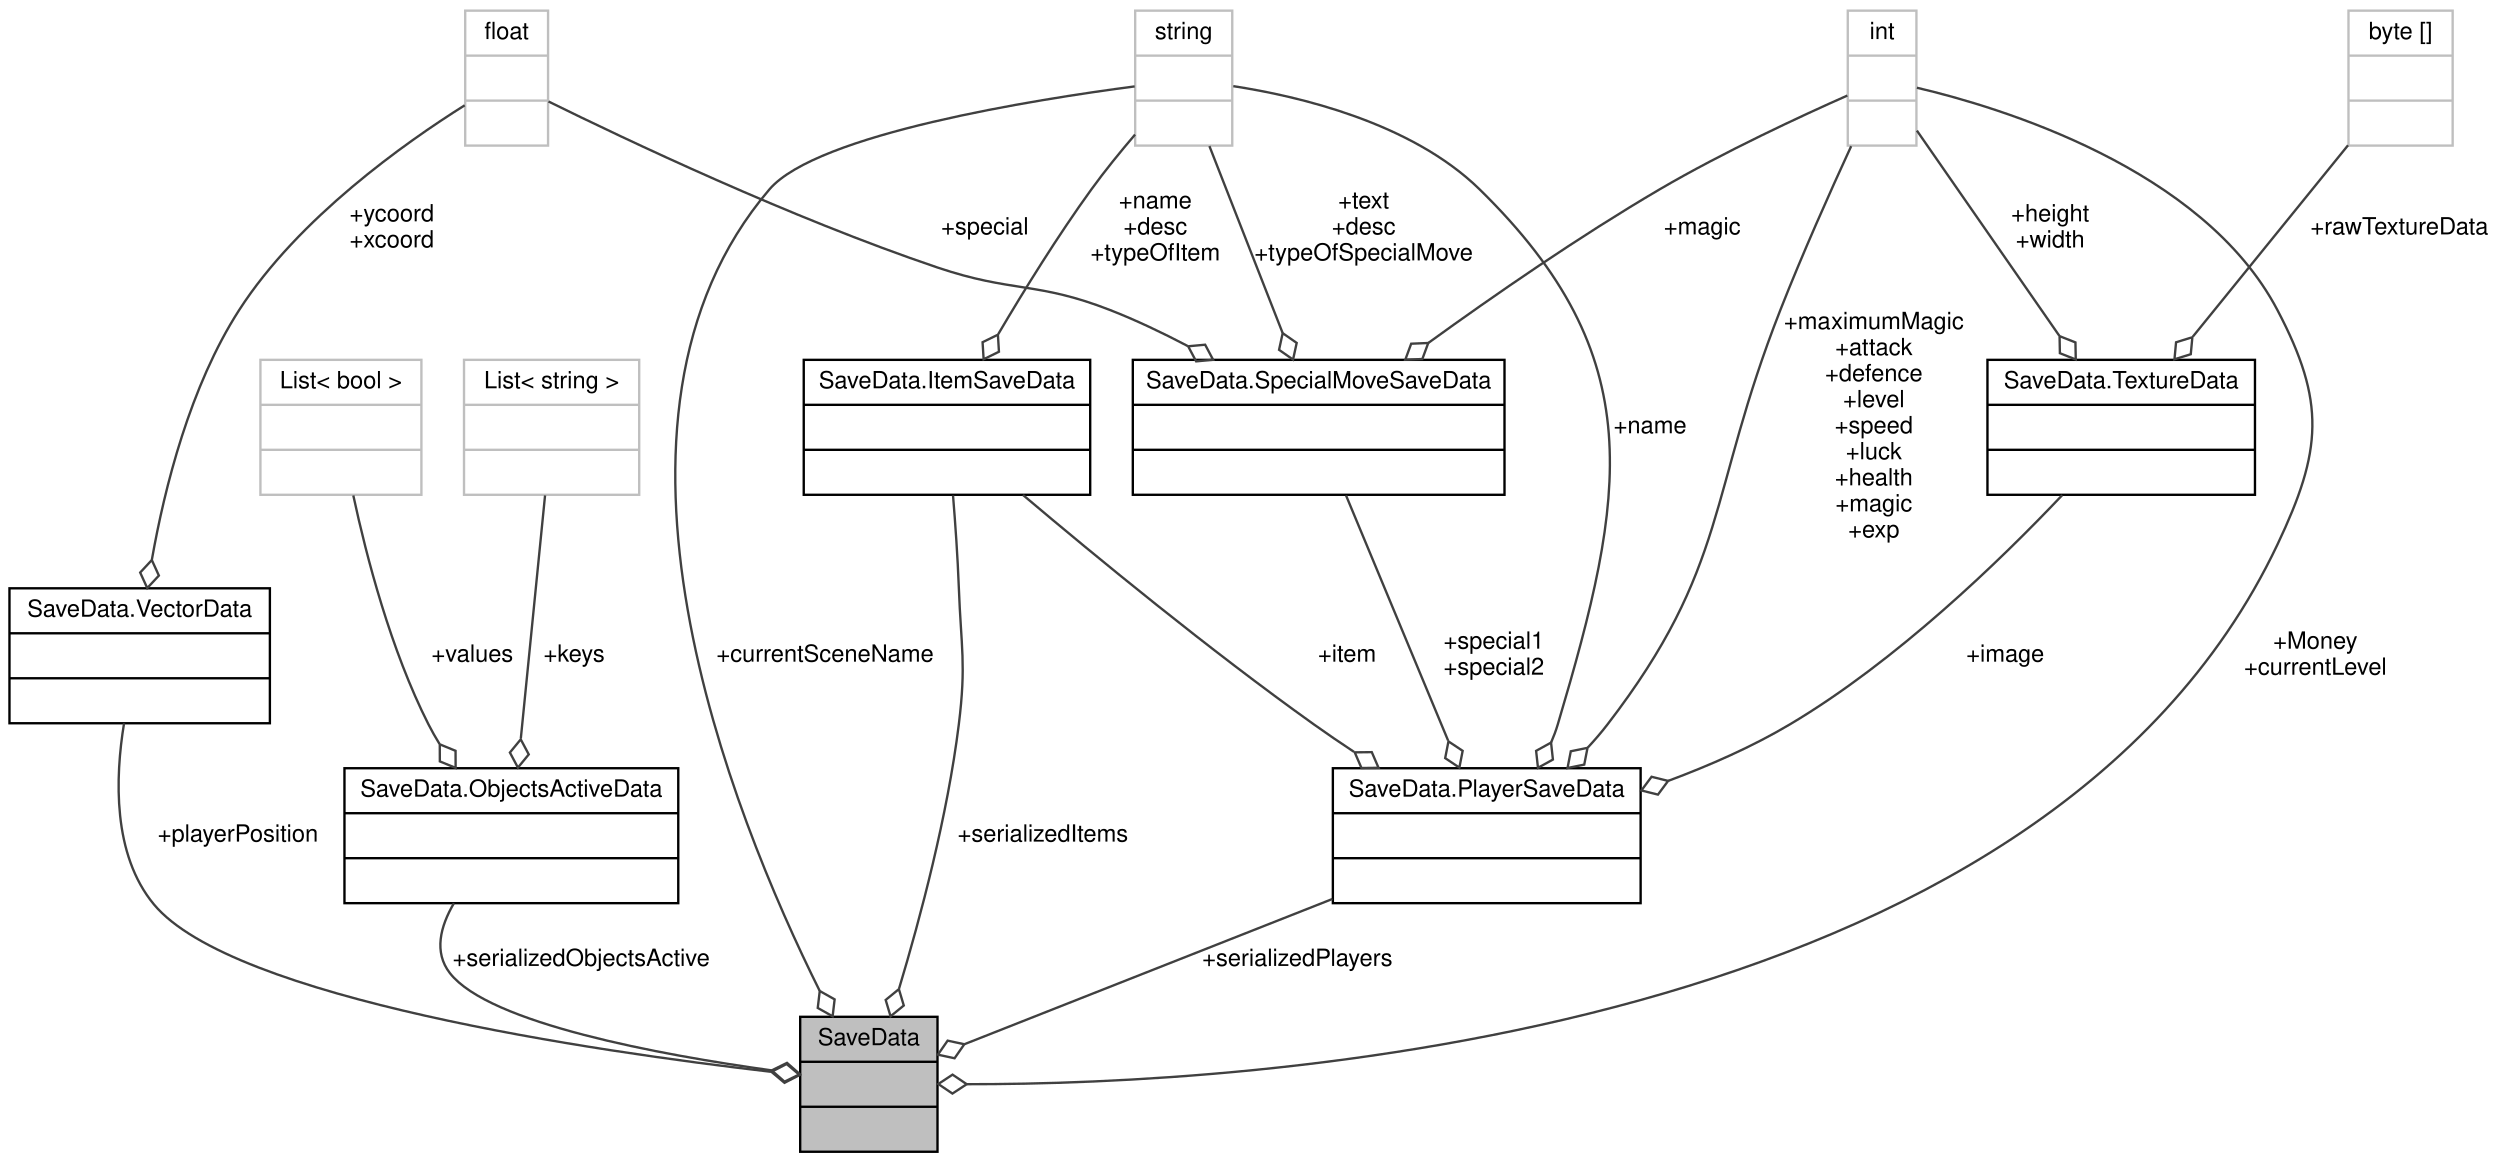
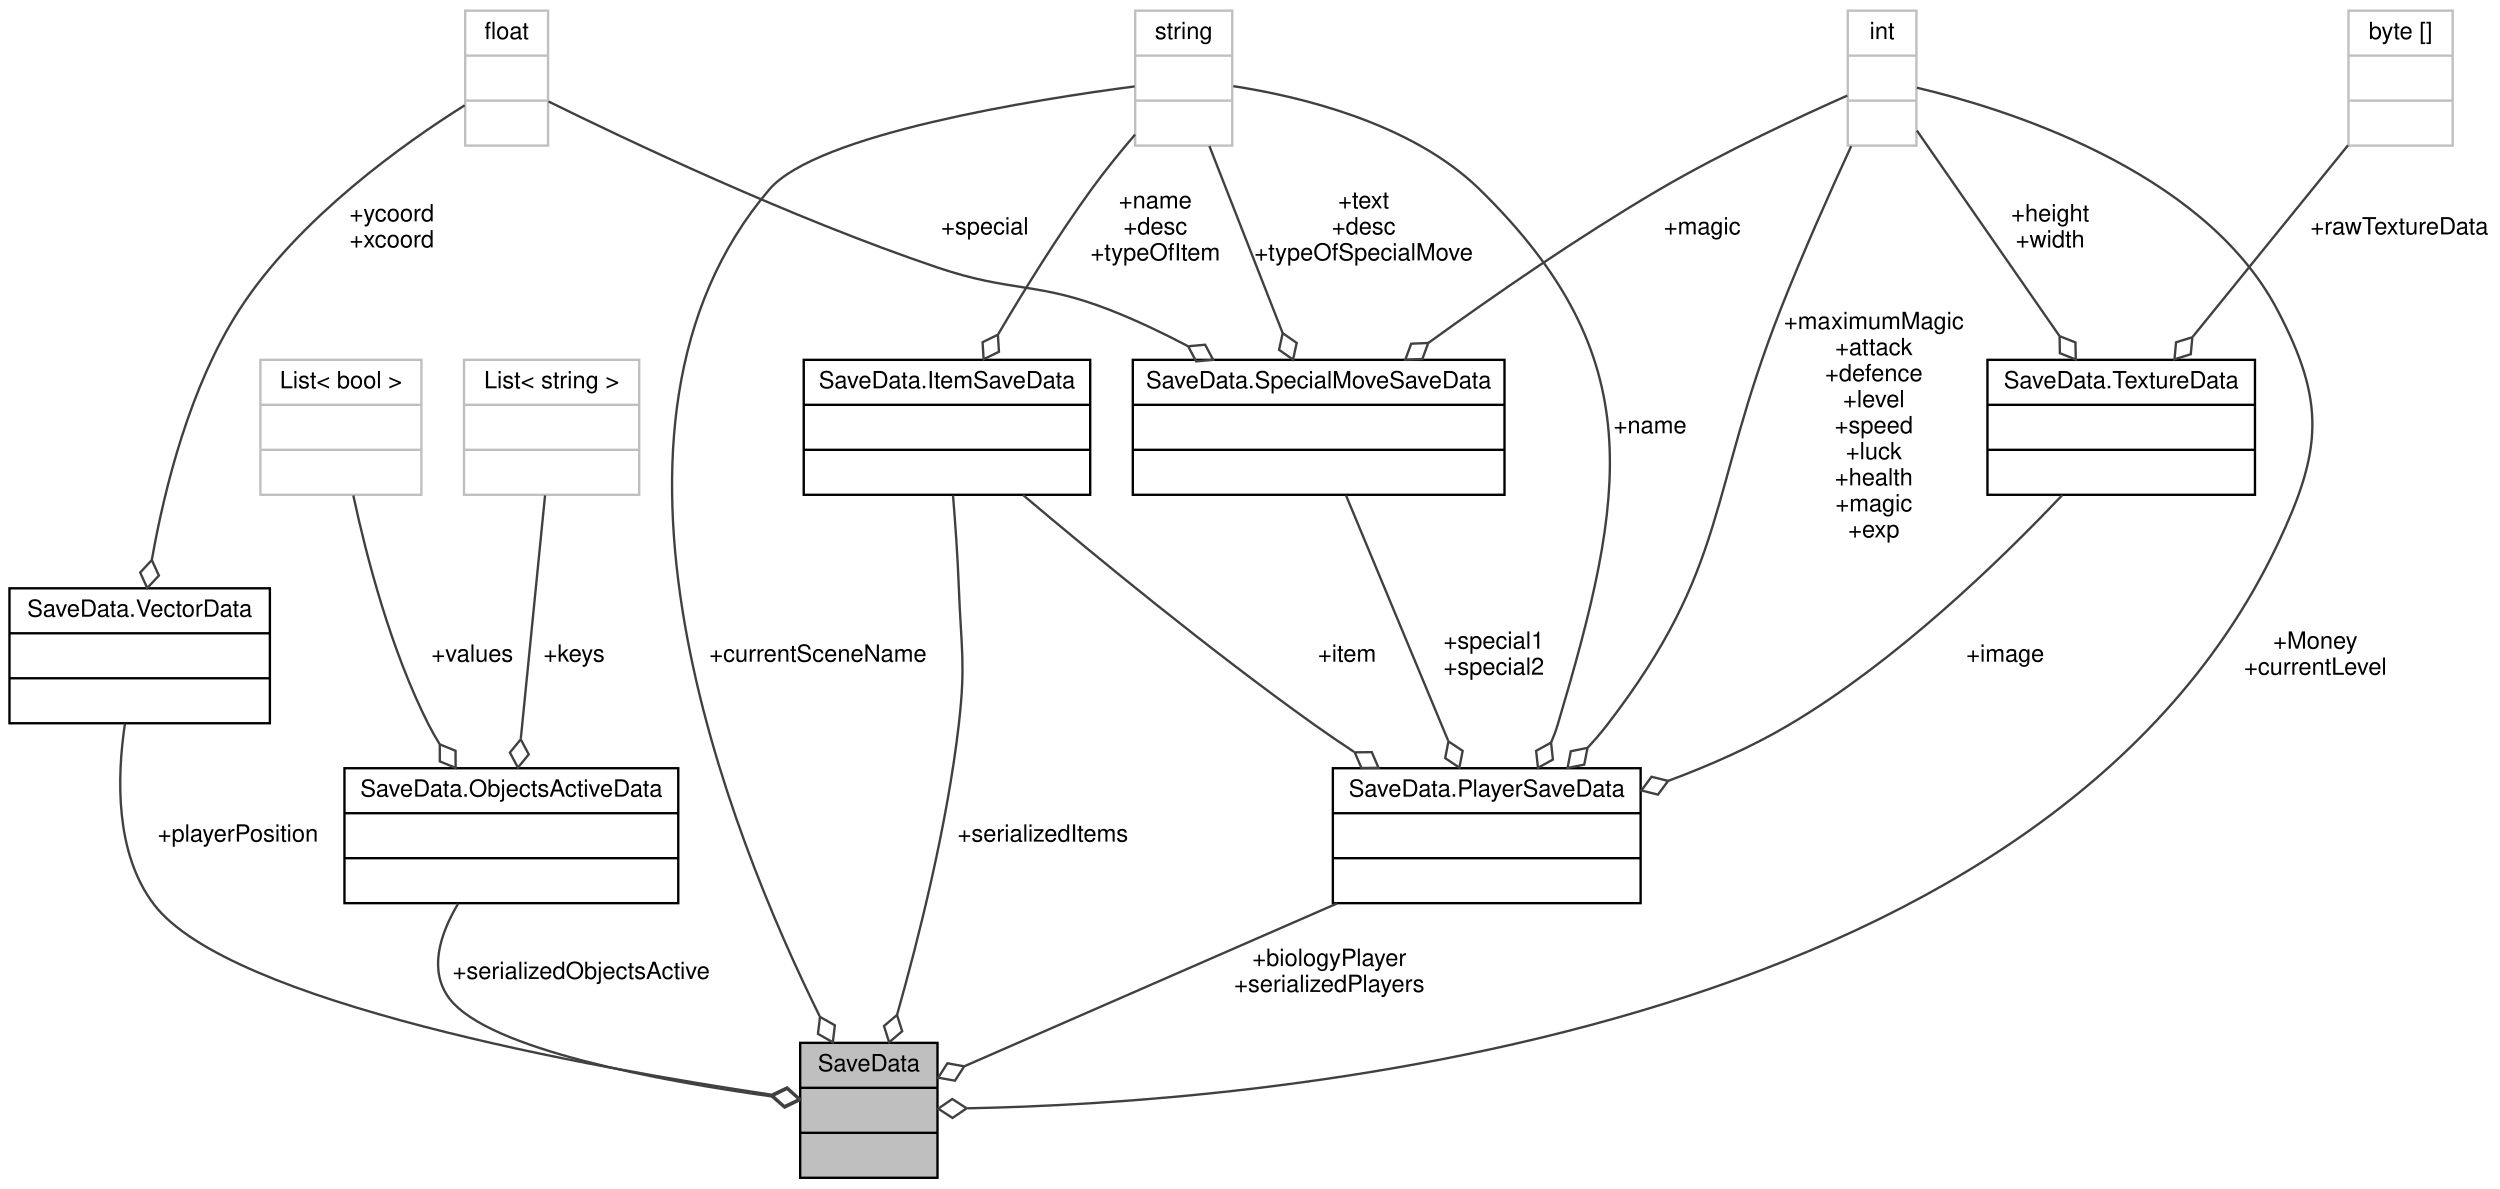
- <svg xmlns="http://www.w3.org/2000/svg" xmlns:xlink="http://www.w3.org/1999/xlink" width="1056pt" height="491pt" viewBox="0.00 0.00 1056.00 491.00">
-   <g id="graph0" class="graph" transform="scale(1 1) rotate(0) translate(4 487)">
+ <svg xmlns="http://www.w3.org/2000/svg" xmlns:xlink="http://www.w3.org/1999/xlink" width="1056pt" height="502pt" viewBox="0.00 0.00 1056.00 502.00">
+   <g id="graph0" class="graph" transform="scale(1 1) rotate(0) translate(4 498)">
    <g id="node1" class="node">
      <polygon fill="#bfbfbf" stroke="black" points="334,-0.5 334,-57.5 392,-57.5 392,-0.5 334,-0.5" />
      <text text-anchor="middle" x="363" y="-45.5" font-family="Helvetica,sans-Serif" font-size="10.00">SaveData</text>
      <polyline fill="none" stroke="black" points="334,-38.5 392,-38.5 " />
      <text text-anchor="middle" x="363" y="-26.5" font-family="Helvetica,sans-Serif" font-size="10.00"> </text>
      <polyline fill="none" stroke="black" points="334,-19.5 392,-19.5 " />
      <text text-anchor="middle" x="363" y="-7.5" font-family="Helvetica,sans-Serif" font-size="10.00"> </text>
    </g>
    <g id="node2" class="node">
      <g id="a_node2">
        <a xlink:href="class_save_data_1_1_vector_data.html" target="_top" xlink:title="A serialzable class to represent 2D vector information. ">
-           <polygon fill="none" stroke="black" points="0,-181.5 0,-238.5 110,-238.5 110,-181.5 0,-181.5" />
-           <text text-anchor="middle" x="55" y="-226.5" font-family="Helvetica,sans-Serif" font-size="10.00">SaveData.VectorData</text>
-           <polyline fill="none" stroke="black" points="0,-219.5 110,-219.5 " />
-           <text text-anchor="middle" x="55" y="-207.5" font-family="Helvetica,sans-Serif" font-size="10.00"> </text>
-           <polyline fill="none" stroke="black" points="0,-200.5 110,-200.5 " />
-           <text text-anchor="middle" x="55" y="-188.5" font-family="Helvetica,sans-Serif" font-size="10.00"> </text>
+           <polygon fill="none" stroke="black" points="0,-192.5 0,-249.5 110,-249.5 110,-192.5 0,-192.5" />
+           <text text-anchor="middle" x="55" y="-237.5" font-family="Helvetica,sans-Serif" font-size="10.00">SaveData.VectorData</text>
+           <polyline fill="none" stroke="black" points="0,-230.5 110,-230.5 " />
+           <text text-anchor="middle" x="55" y="-218.5" font-family="Helvetica,sans-Serif" font-size="10.00"> </text>
+           <polyline fill="none" stroke="black" points="0,-211.5 110,-211.5 " />
+           <text text-anchor="middle" x="55" y="-199.5" font-family="Helvetica,sans-Serif" font-size="10.00"> </text>
        </a>
      </g>
    </g>
    <g id="edge1" class="edge">
-       <path fill="none" stroke="#404040" d="M48.4,-181.473C44.609,-158.425 43.564,-126.019 61,-105 94.054,-65.154 246.892,-42.933 321.627,-34.28" />
-       <polygon fill="none" stroke="#404040" points="321.85,-34.255 327.365,-29.61 333.774,-32.914 328.259,-37.559 321.85,-34.255" />
-       <text text-anchor="middle" x="96.5" y="-131.5" font-family="Helvetica,sans-Serif" font-size="10.00"> +playerPosition</text>
+       <path fill="none" stroke="#404040" d="M48.795,-192.386C45.353,-169.597 44.593,-137.605 61,-116 92.635,-74.344 246.538,-46.815 321.628,-35.641" />
+       <polygon fill="none" stroke="#404040" points="321.955,-35.593 327.317,-30.771 333.83,-33.866 328.468,-38.688 321.955,-35.593" />
+       <text text-anchor="middle" x="96.5" y="-142.5" font-family="Helvetica,sans-Serif" font-size="10.00"> +playerPosition</text>
    </g>
    <g id="node3" class="node">
-       <polygon fill="none" stroke="#bfbfbf" points="192.5,-425.5 192.5,-482.5 227.5,-482.5 227.5,-425.5 192.5,-425.5" />
-       <text text-anchor="middle" x="210" y="-470.5" font-family="Helvetica,sans-Serif" font-size="10.00">float</text>
-       <polyline fill="none" stroke="#bfbfbf" points="192.5,-463.5 227.5,-463.5 " />
-       <text text-anchor="middle" x="210" y="-451.5" font-family="Helvetica,sans-Serif" font-size="10.00"> </text>
-       <polyline fill="none" stroke="#bfbfbf" points="192.5,-444.5 227.5,-444.5 " />
-       <text text-anchor="middle" x="210" y="-432.5" font-family="Helvetica,sans-Serif" font-size="10.00"> </text>
+       <polygon fill="none" stroke="#bfbfbf" points="192.5,-436.5 192.5,-493.5 227.5,-493.5 227.5,-436.5 192.5,-436.5" />
+       <text text-anchor="middle" x="210" y="-481.5" font-family="Helvetica,sans-Serif" font-size="10.00">float</text>
+       <polyline fill="none" stroke="#bfbfbf" points="192.5,-474.5 227.5,-474.5 " />
+       <text text-anchor="middle" x="210" y="-462.5" font-family="Helvetica,sans-Serif" font-size="10.00"> </text>
+       <polyline fill="none" stroke="#bfbfbf" points="192.5,-455.5 227.5,-455.5 " />
+       <text text-anchor="middle" x="210" y="-443.5" font-family="Helvetica,sans-Serif" font-size="10.00"> </text>
    </g>
    <g id="edge2" class="edge">
-       <path fill="none" stroke="#404040" d="M192.277,-442.516C167.31,-426.837 122.04,-394.921 97,-356 76.311,-323.843 65.562,-281.243 60.144,-250.548" />
-       <polygon fill="none" stroke="#404040" points="60.126,-250.441 55.213,-245.162 58.195,-238.597 63.108,-243.875 60.126,-250.441" />
-       <text text-anchor="middle" x="161.5" y="-393.5" font-family="Helvetica,sans-Serif" font-size="10.00"> +ycoord</text>
-       <text text-anchor="middle" x="161.5" y="-382.5" font-family="Helvetica,sans-Serif" font-size="10.00">+xcoord</text>
+       <path fill="none" stroke="#404040" d="M192.277,-453.516C167.31,-437.837 122.04,-405.921 97,-367 76.311,-334.843 65.562,-292.243 60.144,-261.548" />
+       <polygon fill="none" stroke="#404040" points="60.126,-261.441 55.213,-256.162 58.195,-249.597 63.108,-254.875 60.126,-261.441" />
+       <text text-anchor="middle" x="161.5" y="-404.5" font-family="Helvetica,sans-Serif" font-size="10.00"> +ycoord</text>
+       <text text-anchor="middle" x="161.5" y="-393.5" font-family="Helvetica,sans-Serif" font-size="10.00">+xcoord</text>
    </g>
    <g id="node11" class="node">
      <g id="a_node11">
        <a xlink:href="class_save_data_1_1_special_move_save_data.html" target="_top" xlink:title="A serializable class to represent a SpecialMove. ">
-           <polygon fill="none" stroke="black" points="474.5,-278 474.5,-335 631.5,-335 631.5,-278 474.5,-278" />
-           <text text-anchor="middle" x="553" y="-323" font-family="Helvetica,sans-Serif" font-size="10.00">SaveData.SpecialMoveSaveData</text>
-           <polyline fill="none" stroke="black" points="474.5,-316 631.5,-316 " />
-           <text text-anchor="middle" x="553" y="-304" font-family="Helvetica,sans-Serif" font-size="10.00"> </text>
-           <polyline fill="none" stroke="black" points="474.5,-297 631.5,-297 " />
-           <text text-anchor="middle" x="553" y="-285" font-family="Helvetica,sans-Serif" font-size="10.00"> </text>
+           <polygon fill="none" stroke="black" points="474.5,-289 474.5,-346 631.5,-346 631.5,-289 474.5,-289" />
+           <text text-anchor="middle" x="553" y="-334" font-family="Helvetica,sans-Serif" font-size="10.00">SaveData.SpecialMoveSaveData</text>
+           <polyline fill="none" stroke="black" points="474.5,-327 631.5,-327 " />
+           <text text-anchor="middle" x="553" y="-315" font-family="Helvetica,sans-Serif" font-size="10.00"> </text>
+           <polyline fill="none" stroke="black" points="474.5,-308 631.5,-308 " />
+           <text text-anchor="middle" x="553" y="-296" font-family="Helvetica,sans-Serif" font-size="10.00"> </text>
        </a>
      </g>
    </g>
    <g id="edge14" class="edge">
-       <path fill="none" stroke="#404040" d="M227.689,-444.13C259.774,-428.312 329.993,-394.937 392,-374 423.66,-363.31 433.878,-368.169 465,-356 475.852,-351.757 487.032,-346.426 497.631,-340.864" />
-       <polygon fill="none" stroke="#404040" points="497.873,-340.732 501.246,-334.358 508.426,-335.02 505.054,-341.394 497.873,-340.732" />
-       <text text-anchor="middle" x="412" y="-388" font-family="Helvetica,sans-Serif" font-size="10.00"> +special</text>
+       <path fill="none" stroke="#404040" d="M227.689,-455.13C259.774,-439.312 329.993,-405.937 392,-385 423.66,-374.31 433.878,-379.169 465,-367 475.852,-362.757 487.032,-357.426 497.631,-351.864" />
+       <polygon fill="none" stroke="#404040" points="497.873,-351.732 501.246,-345.358 508.426,-346.02 505.054,-352.394 497.873,-351.732" />
+       <text text-anchor="middle" x="412" y="-399" font-family="Helvetica,sans-Serif" font-size="10.00"> +special</text>
    </g>
    <g id="node4" class="node">
      <g id="a_node4">
        <a xlink:href="class_save_data_1_1_objects_active_data.html" target="_top" xlink:title="A serializable class to represent string,bool dictonaries. ">
-           <polygon fill="none" stroke="black" points="141.5,-105.5 141.5,-162.5 282.5,-162.5 282.5,-105.5 141.5,-105.5" />
-           <text text-anchor="middle" x="212" y="-150.5" font-family="Helvetica,sans-Serif" font-size="10.00">SaveData.ObjectsActiveData</text>
-           <polyline fill="none" stroke="black" points="141.5,-143.5 282.5,-143.5 " />
-           <text text-anchor="middle" x="212" y="-131.5" font-family="Helvetica,sans-Serif" font-size="10.00"> </text>
-           <polyline fill="none" stroke="black" points="141.5,-124.5 282.5,-124.5 " />
-           <text text-anchor="middle" x="212" y="-112.5" font-family="Helvetica,sans-Serif" font-size="10.00"> </text>
+           <polygon fill="none" stroke="black" points="141.5,-116.5 141.5,-173.5 282.5,-173.5 282.5,-116.5 141.5,-116.5" />
+           <text text-anchor="middle" x="212" y="-161.5" font-family="Helvetica,sans-Serif" font-size="10.00">SaveData.ObjectsActiveData</text>
+           <polyline fill="none" stroke="black" points="141.5,-154.5 282.5,-154.5 " />
+           <text text-anchor="middle" x="212" y="-142.5" font-family="Helvetica,sans-Serif" font-size="10.00"> </text>
+           <polyline fill="none" stroke="black" points="141.5,-135.5 282.5,-135.5 " />
+           <text text-anchor="middle" x="212" y="-123.5" font-family="Helvetica,sans-Serif" font-size="10.00"> </text>
        </a>
      </g>
    </g>
    <g id="edge3" class="edge">
-       <path fill="none" stroke="#404040" d="M187.725,-105.463C181.962,-95.608 179.213,-84.776 186,-76 202.492,-54.673 274.995,-41.399 321.939,-34.878" />
+       <path fill="none" stroke="#404040" d="M189.526,-116.309C181.688,-103.167 176.876,-87.798 186,-76 202.492,-54.673 274.995,-41.399 321.939,-34.878" />
      <polygon fill="none" stroke="#404040" points="321.959,-34.876 327.378,-30.119 333.854,-33.291 328.434,-38.048 321.959,-34.876" />
-       <text text-anchor="middle" x="241.5" y="-79" font-family="Helvetica,sans-Serif" font-size="10.00"> +serializedObjectsActive</text>
+       <text text-anchor="middle" x="241.5" y="-84.5" font-family="Helvetica,sans-Serif" font-size="10.00"> +serializedObjectsActive</text>
    </g>
    <g id="node5" class="node">
-       <polygon fill="none" stroke="#bfbfbf" points="192,-278 192,-335 266,-335 266,-278 192,-278" />
-       <text text-anchor="middle" x="229" y="-323" font-family="Helvetica,sans-Serif" font-size="10.00">List&lt; string &gt;</text>
-       <polyline fill="none" stroke="#bfbfbf" points="192,-316 266,-316 " />
-       <text text-anchor="middle" x="229" y="-304" font-family="Helvetica,sans-Serif" font-size="10.00"> </text>
-       <polyline fill="none" stroke="#bfbfbf" points="192,-297 266,-297 " />
-       <text text-anchor="middle" x="229" y="-285" font-family="Helvetica,sans-Serif" font-size="10.00"> </text>
+       <polygon fill="none" stroke="#bfbfbf" points="192,-289 192,-346 266,-346 266,-289 192,-289" />
+       <text text-anchor="middle" x="229" y="-334" font-family="Helvetica,sans-Serif" font-size="10.00">List&lt; string &gt;</text>
+       <polyline fill="none" stroke="#bfbfbf" points="192,-327 266,-327 " />
+       <text text-anchor="middle" x="229" y="-315" font-family="Helvetica,sans-Serif" font-size="10.00"> </text>
+       <polyline fill="none" stroke="#bfbfbf" points="192,-308 266,-308 " />
+       <text text-anchor="middle" x="229" y="-296" font-family="Helvetica,sans-Serif" font-size="10.00"> </text>
    </g>
    <g id="edge4" class="edge">
-       <path fill="none" stroke="#404040" d="M226.231,-277.727C223.452,-249.861 219.145,-206.658 215.996,-175.081" />
-       <polygon fill="none" stroke="#404040" points="215.959,-174.702 211.383,-169.129 214.768,-162.761 219.344,-168.335 215.959,-174.702" />
-       <text text-anchor="middle" x="238.5" y="-207.5" font-family="Helvetica,sans-Serif" font-size="10.00"> +keys</text>
+       <path fill="none" stroke="#404040" d="M226.231,-288.727C223.452,-260.861 219.145,-217.658 215.996,-186.081" />
+       <polygon fill="none" stroke="#404040" points="215.959,-185.702 211.383,-180.129 214.768,-173.761 219.344,-179.335 215.959,-185.702" />
+       <text text-anchor="middle" x="238.5" y="-218.5" font-family="Helvetica,sans-Serif" font-size="10.00"> +keys</text>
    </g>
    <g id="node6" class="node">
-       <polygon fill="none" stroke="#bfbfbf" points="106,-278 106,-335 174,-335 174,-278 106,-278" />
-       <text text-anchor="middle" x="140" y="-323" font-family="Helvetica,sans-Serif" font-size="10.00">List&lt; bool &gt;</text>
-       <polyline fill="none" stroke="#bfbfbf" points="106,-316 174,-316 " />
-       <text text-anchor="middle" x="140" y="-304" font-family="Helvetica,sans-Serif" font-size="10.00"> </text>
-       <polyline fill="none" stroke="#bfbfbf" points="106,-297 174,-297 " />
-       <text text-anchor="middle" x="140" y="-285" font-family="Helvetica,sans-Serif" font-size="10.00"> </text>
+       <polygon fill="none" stroke="#bfbfbf" points="106,-289 106,-346 174,-346 174,-289 106,-289" />
+       <text text-anchor="middle" x="140" y="-334" font-family="Helvetica,sans-Serif" font-size="10.00">List&lt; bool &gt;</text>
+       <polyline fill="none" stroke="#bfbfbf" points="106,-327 174,-327 " />
+       <text text-anchor="middle" x="140" y="-315" font-family="Helvetica,sans-Serif" font-size="10.00"> </text>
+       <polyline fill="none" stroke="#bfbfbf" points="106,-308 174,-308 " />
+       <text text-anchor="middle" x="140" y="-296" font-family="Helvetica,sans-Serif" font-size="10.00"> </text>
    </g>
    <g id="edge5" class="edge">
-       <path fill="none" stroke="#404040" d="M145.239,-277.709C150.823,-251.738 161.08,-212.368 177,-181 178.391,-178.26 179.95,-175.516 181.617,-172.811" />
-       <polygon fill="none" stroke="#404040" points="181.758,-172.601 181.787,-165.39 188.454,-162.643 188.425,-169.854 181.758,-172.601" />
-       <text text-anchor="middle" x="195.5" y="-207.5" font-family="Helvetica,sans-Serif" font-size="10.00"> +values</text>
+       <path fill="none" stroke="#404040" d="M145.239,-288.709C150.823,-262.738 161.08,-223.368 177,-192 178.391,-189.26 179.95,-186.516 181.617,-183.811" />
+       <polygon fill="none" stroke="#404040" points="181.758,-183.601 181.787,-176.39 188.454,-173.643 188.425,-180.854 181.758,-183.601" />
+       <text text-anchor="middle" x="195.5" y="-218.5" font-family="Helvetica,sans-Serif" font-size="10.00"> +values</text>
    </g>
    <g id="node7" class="node">
-       <polygon fill="none" stroke="#bfbfbf" points="475.5,-425.5 475.5,-482.5 516.5,-482.5 516.5,-425.5 475.5,-425.5" />
-       <text text-anchor="middle" x="496" y="-470.5" font-family="Helvetica,sans-Serif" font-size="10.00">string</text>
-       <polyline fill="none" stroke="#bfbfbf" points="475.5,-463.5 516.5,-463.5 " />
-       <text text-anchor="middle" x="496" y="-451.5" font-family="Helvetica,sans-Serif" font-size="10.00"> </text>
-       <polyline fill="none" stroke="#bfbfbf" points="475.5,-444.5 516.5,-444.5 " />
-       <text text-anchor="middle" x="496" y="-432.5" font-family="Helvetica,sans-Serif" font-size="10.00"> </text>
+       <polygon fill="none" stroke="#bfbfbf" points="475.5,-436.5 475.5,-493.5 516.5,-493.5 516.5,-436.5 475.5,-436.5" />
+       <text text-anchor="middle" x="496" y="-481.5" font-family="Helvetica,sans-Serif" font-size="10.00">string</text>
+       <polyline fill="none" stroke="#bfbfbf" points="475.5,-474.5 516.5,-474.5 " />
+       <text text-anchor="middle" x="496" y="-462.5" font-family="Helvetica,sans-Serif" font-size="10.00"> </text>
+       <polyline fill="none" stroke="#bfbfbf" points="475.5,-455.5 516.5,-455.5 " />
+       <text text-anchor="middle" x="496" y="-443.5" font-family="Helvetica,sans-Serif" font-size="10.00"> </text>
    </g>
    <g id="edge6" class="edge">
-       <path fill="none" stroke="#404040" d="M475.284,-450.502C433.428,-445.008 341.055,-430.461 321,-407 237.966,-309.867 304.935,-143.39 342.217,-68.494" />
-       <polygon fill="none" stroke="#404040" points="342.263,-68.403 341.416,-61.242 347.7,-57.705 348.547,-64.866 342.263,-68.403" />
-       <text text-anchor="middle" x="344.5" y="-207.5" font-family="Helvetica,sans-Serif" font-size="10.00"> +currentSceneName</text>
+       <path fill="none" stroke="#404040" d="M475.284,-461.502C433.428,-456.008 341.055,-441.461 321,-418 235.259,-317.699 304.28,-145.454 342.215,-68.777" />
+       <polygon fill="none" stroke="#404040" points="342.376,-68.457 341.51,-61.298 347.786,-57.746 348.651,-64.905 342.376,-68.457" />
+       <text text-anchor="middle" x="341.5" y="-218.5" font-family="Helvetica,sans-Serif" font-size="10.00"> +currentSceneName</text>
    </g>
    <g id="node9" class="node">
      <g id="a_node9">
        <a xlink:href="class_save_data_1_1_item_save_data.html" target="_top" xlink:title="A serializable class to represent an Item. ">
-           <polygon fill="none" stroke="black" points="335.5,-278 335.5,-335 456.5,-335 456.5,-278 335.5,-278" />
-           <text text-anchor="middle" x="396" y="-323" font-family="Helvetica,sans-Serif" font-size="10.00">SaveData.ItemSaveData</text>
-           <polyline fill="none" stroke="black" points="335.5,-316 456.5,-316 " />
-           <text text-anchor="middle" x="396" y="-304" font-family="Helvetica,sans-Serif" font-size="10.00"> </text>
-           <polyline fill="none" stroke="black" points="335.5,-297 456.5,-297 " />
-           <text text-anchor="middle" x="396" y="-285" font-family="Helvetica,sans-Serif" font-size="10.00"> </text>
+           <polygon fill="none" stroke="black" points="335.5,-289 335.5,-346 456.5,-346 456.5,-289 335.5,-289" />
+           <text text-anchor="middle" x="396" y="-334" font-family="Helvetica,sans-Serif" font-size="10.00">SaveData.ItemSaveData</text>
+           <polyline fill="none" stroke="black" points="335.5,-327 456.5,-327 " />
+           <text text-anchor="middle" x="396" y="-315" font-family="Helvetica,sans-Serif" font-size="10.00"> </text>
+           <polyline fill="none" stroke="black" points="335.5,-308 456.5,-308 " />
+           <text text-anchor="middle" x="396" y="-296" font-family="Helvetica,sans-Serif" font-size="10.00"> </text>
        </a>
      </g>
    </g>
    <g id="edge9" class="edge">
-       <path fill="none" stroke="#404040" d="M475.445,-430.159C469.274,-422.938 462.648,-414.803 457,-407 442.896,-387.517 428.757,-364.71 417.647,-345.849" />
-       <polygon fill="none" stroke="#404040" points="417.517,-345.626 411.041,-342.453 411.479,-335.255 417.955,-338.428 417.517,-345.626" />
-       <text text-anchor="middle" x="484" y="-399" font-family="Helvetica,sans-Serif" font-size="10.00"> +name</text>
-       <text text-anchor="middle" x="484" y="-388" font-family="Helvetica,sans-Serif" font-size="10.00">+desc</text>
-       <text text-anchor="middle" x="484" y="-377" font-family="Helvetica,sans-Serif" font-size="10.00">+typeOfItem</text>
+       <path fill="none" stroke="#404040" d="M475.445,-441.159C469.274,-433.938 462.648,-425.803 457,-418 442.896,-398.517 428.757,-375.71 417.647,-356.849" />
+       <polygon fill="none" stroke="#404040" points="417.517,-356.626 411.041,-353.453 411.479,-346.255 417.955,-349.428 417.517,-356.626" />
+       <text text-anchor="middle" x="484" y="-410" font-family="Helvetica,sans-Serif" font-size="10.00"> +name</text>
+       <text text-anchor="middle" x="484" y="-399" font-family="Helvetica,sans-Serif" font-size="10.00">+desc</text>
+       <text text-anchor="middle" x="484" y="-388" font-family="Helvetica,sans-Serif" font-size="10.00">+typeOfItem</text>
    </g>
    <g id="node10" class="node">
      <g id="a_node10">
        <a xlink:href="class_save_data_1_1_player_save_data.html" target="_top" xlink:title="A serialzable class to represent a Player. ">
-           <polygon fill="none" stroke="black" points="559,-105.5 559,-162.5 689,-162.5 689,-105.5 559,-105.5" />
-           <text text-anchor="middle" x="624" y="-150.5" font-family="Helvetica,sans-Serif" font-size="10.00">SaveData.PlayerSaveData</text>
-           <polyline fill="none" stroke="black" points="559,-143.5 689,-143.5 " />
-           <text text-anchor="middle" x="624" y="-131.5" font-family="Helvetica,sans-Serif" font-size="10.00"> </text>
-           <polyline fill="none" stroke="black" points="559,-124.5 689,-124.5 " />
-           <text text-anchor="middle" x="624" y="-112.5" font-family="Helvetica,sans-Serif" font-size="10.00"> </text>
+           <polygon fill="none" stroke="black" points="559,-116.5 559,-173.5 689,-173.5 689,-116.5 559,-116.5" />
+           <text text-anchor="middle" x="624" y="-161.5" font-family="Helvetica,sans-Serif" font-size="10.00">SaveData.PlayerSaveData</text>
+           <polyline fill="none" stroke="black" points="559,-154.5 689,-154.5 " />
+           <text text-anchor="middle" x="624" y="-142.5" font-family="Helvetica,sans-Serif" font-size="10.00"> </text>
+           <polyline fill="none" stroke="black" points="559,-135.5 689,-135.5 " />
+           <text text-anchor="middle" x="624" y="-123.5" font-family="Helvetica,sans-Serif" font-size="10.00"> </text>
        </a>
      </g>
    </g>
    <g id="edge11" class="edge">
-       <path fill="none" stroke="#404040" d="M516.939,-450.602C544.29,-446.411 592.085,-435.311 621,-407 693.532,-335.983 682.925,-278.301 654,-181 653.238,-178.438 652.284,-175.886 651.188,-173.372" />
-       <polygon fill="none" stroke="#404040" points="651.167,-173.331 644.852,-169.85 645.636,-162.682 651.951,-166.163 651.167,-173.331" />
-       <text text-anchor="middle" x="693" y="-304" font-family="Helvetica,sans-Serif" font-size="10.00"> +name</text>
+       <path fill="none" stroke="#404040" d="M516.939,-461.602C544.29,-457.411 592.085,-446.311 621,-418 693.532,-346.983 682.925,-289.301 654,-192 653.238,-189.438 652.284,-186.886 651.188,-184.372" />
+       <polygon fill="none" stroke="#404040" points="651.167,-184.331 644.852,-180.85 645.636,-173.682 651.951,-177.163 651.167,-184.331" />
+       <text text-anchor="middle" x="693" y="-315" font-family="Helvetica,sans-Serif" font-size="10.00"> +name</text>
    </g>
    <g id="edge13" class="edge">
-       <path fill="none" stroke="#404040" d="M506.855,-425.29C515.611,-402.94 528.03,-371.239 537.779,-346.353" />
-       <polygon fill="none" stroke="#404040" points="537.808,-346.28 536.272,-339.234 542.185,-335.107 543.721,-342.152 537.808,-346.28" />
-       <text text-anchor="middle" x="572" y="-399" font-family="Helvetica,sans-Serif" font-size="10.00"> +text</text>
-       <text text-anchor="middle" x="572" y="-388" font-family="Helvetica,sans-Serif" font-size="10.00">+desc</text>
-       <text text-anchor="middle" x="572" y="-377" font-family="Helvetica,sans-Serif" font-size="10.00">+typeOfSpecialMove</text>
+       <path fill="none" stroke="#404040" d="M506.855,-436.29C515.611,-413.94 528.03,-382.239 537.779,-357.353" />
+       <polygon fill="none" stroke="#404040" points="537.808,-357.28 536.272,-350.234 542.185,-346.107 543.721,-353.152 537.808,-357.28" />
+       <text text-anchor="middle" x="572" y="-410" font-family="Helvetica,sans-Serif" font-size="10.00"> +text</text>
+       <text text-anchor="middle" x="572" y="-399" font-family="Helvetica,sans-Serif" font-size="10.00">+desc</text>
+       <text text-anchor="middle" x="572" y="-388" font-family="Helvetica,sans-Serif" font-size="10.00">+typeOfSpecialMove</text>
    </g>
    <g id="node8" class="node">
-       <polygon fill="none" stroke="#bfbfbf" points="776.5,-425.5 776.5,-482.5 805.5,-482.5 805.5,-425.5 776.5,-425.5" />
-       <text text-anchor="middle" x="791" y="-470.5" font-family="Helvetica,sans-Serif" font-size="10.00">int</text>
-       <polyline fill="none" stroke="#bfbfbf" points="776.5,-463.5 805.5,-463.5 " />
-       <text text-anchor="middle" x="791" y="-451.5" font-family="Helvetica,sans-Serif" font-size="10.00"> </text>
-       <polyline fill="none" stroke="#bfbfbf" points="776.5,-444.5 805.5,-444.5 " />
-       <text text-anchor="middle" x="791" y="-432.5" font-family="Helvetica,sans-Serif" font-size="10.00"> </text>
+       <polygon fill="none" stroke="#bfbfbf" points="776.5,-436.5 776.5,-493.5 805.5,-493.5 805.5,-436.5 776.5,-436.5" />
+       <text text-anchor="middle" x="791" y="-481.5" font-family="Helvetica,sans-Serif" font-size="10.00">int</text>
+       <polyline fill="none" stroke="#bfbfbf" points="776.5,-474.5 805.5,-474.5 " />
+       <text text-anchor="middle" x="791" y="-462.5" font-family="Helvetica,sans-Serif" font-size="10.00"> </text>
+       <polyline fill="none" stroke="#bfbfbf" points="776.5,-455.5 805.5,-455.5 " />
+       <text text-anchor="middle" x="791" y="-443.5" font-family="Helvetica,sans-Serif" font-size="10.00"> </text>
    </g>
    <g id="edge7" class="edge">
-       <path fill="none" stroke="#404040" d="M805.695,-449.937C840.31,-441.817 926.425,-416.108 958,-356 978.462,-317.047 976.854,-296.756 958,-257 858.582,-47.363 522.333,-28.884 404.34,-29.033" />
-       <polygon fill="none" stroke="#404040" points="404.332,-29.033 398.36,-33.074 392.333,-29.116 398.305,-25.075 404.332,-29.033" />
-       <text text-anchor="middle" x="974" y="-213" font-family="Helvetica,sans-Serif" font-size="10.00"> +Money</text>
-       <text text-anchor="middle" x="974" y="-202" font-family="Helvetica,sans-Serif" font-size="10.00">+currentLevel</text>
+       <path fill="none" stroke="#404040" d="M805.695,-460.937C840.31,-452.817 926.425,-427.108 958,-367 978.462,-328.047 976.854,-307.756 958,-268 858.059,-57.259 522.788,-32.068 404.637,-29.855" />
+       <polygon fill="none" stroke="#404040" points="404.288,-29.851 398.236,-33.772 392.289,-29.694 398.34,-25.773 404.288,-29.851" />
+       <text text-anchor="middle" x="974" y="-224" font-family="Helvetica,sans-Serif" font-size="10.00"> +Money</text>
+       <text text-anchor="middle" x="974" y="-213" font-family="Helvetica,sans-Serif" font-size="10.00">+currentLevel</text>
    </g>
    <g id="edge19" class="edge">
-       <path fill="none" stroke="#404040" d="M777.935,-425.255C769.058,-406.001 757.288,-379.663 748,-356 717.208,-277.553 726.37,-247.807 675,-181 672.452,-177.686 669.645,-174.416 666.698,-171.242" />
-       <polygon fill="none" stroke="#404040" points="666.568,-171.111 659.503,-169.665 658.12,-162.588 665.185,-164.034 666.568,-171.111" />
-       <text text-anchor="middle" x="787.5" y="-348" font-family="Helvetica,sans-Serif" font-size="10.00"> +maximumMagic</text>
-       <text text-anchor="middle" x="787.5" y="-337" font-family="Helvetica,sans-Serif" font-size="10.00">+attack</text>
-       <text text-anchor="middle" x="787.5" y="-326" font-family="Helvetica,sans-Serif" font-size="10.00">+defence</text>
-       <text text-anchor="middle" x="787.5" y="-315" font-family="Helvetica,sans-Serif" font-size="10.00">+level</text>
-       <text text-anchor="middle" x="787.5" y="-304" font-family="Helvetica,sans-Serif" font-size="10.00">+speed</text>
-       <text text-anchor="middle" x="787.5" y="-293" font-family="Helvetica,sans-Serif" font-size="10.00">+luck</text>
-       <text text-anchor="middle" x="787.5" y="-282" font-family="Helvetica,sans-Serif" font-size="10.00">+health</text>
-       <text text-anchor="middle" x="787.5" y="-271" font-family="Helvetica,sans-Serif" font-size="10.00">+magic</text>
-       <text text-anchor="middle" x="787.5" y="-260" font-family="Helvetica,sans-Serif" font-size="10.00">+exp</text>
+       <path fill="none" stroke="#404040" d="M777.935,-436.255C769.058,-417.001 757.288,-390.663 748,-367 717.208,-288.553 726.37,-258.807 675,-192 672.452,-188.686 669.645,-185.416 666.698,-182.242" />
+       <polygon fill="none" stroke="#404040" points="666.568,-182.111 659.503,-180.665 658.12,-173.588 665.185,-175.034 666.568,-182.111" />
+       <text text-anchor="middle" x="787.5" y="-359" font-family="Helvetica,sans-Serif" font-size="10.00"> +maximumMagic</text>
+       <text text-anchor="middle" x="787.5" y="-348" font-family="Helvetica,sans-Serif" font-size="10.00">+attack</text>
+       <text text-anchor="middle" x="787.5" y="-337" font-family="Helvetica,sans-Serif" font-size="10.00">+defence</text>
+       <text text-anchor="middle" x="787.5" y="-326" font-family="Helvetica,sans-Serif" font-size="10.00">+level</text>
+       <text text-anchor="middle" x="787.5" y="-315" font-family="Helvetica,sans-Serif" font-size="10.00">+speed</text>
+       <text text-anchor="middle" x="787.5" y="-304" font-family="Helvetica,sans-Serif" font-size="10.00">+luck</text>
+       <text text-anchor="middle" x="787.5" y="-293" font-family="Helvetica,sans-Serif" font-size="10.00">+health</text>
+       <text text-anchor="middle" x="787.5" y="-282" font-family="Helvetica,sans-Serif" font-size="10.00">+magic</text>
+       <text text-anchor="middle" x="787.5" y="-271" font-family="Helvetica,sans-Serif" font-size="10.00">+exp</text>
    </g>
    <g id="edge15" class="edge">
-       <path fill="none" stroke="#404040" d="M776.317,-446.639C757.515,-438.309 724.122,-422.886 697,-407 663.255,-387.234 627.047,-362.196 599.379,-342.181" />
-       <polygon fill="none" stroke="#404040" points="599.293,-342.118 592.088,-341.819 589.593,-335.054 596.798,-335.352 599.293,-342.118" />
-       <text text-anchor="middle" x="715" y="-388" font-family="Helvetica,sans-Serif" font-size="10.00"> +magic</text>
+       <path fill="none" stroke="#404040" d="M776.317,-457.639C757.515,-449.309 724.122,-433.886 697,-418 663.255,-398.234 627.047,-373.196 599.379,-353.181" />
+       <polygon fill="none" stroke="#404040" points="599.293,-353.118 592.088,-352.819 589.593,-346.054 596.798,-346.352 599.293,-353.118" />
+       <text text-anchor="middle" x="715" y="-399" font-family="Helvetica,sans-Serif" font-size="10.00"> +magic</text>
    </g>
    <g id="node12" class="node">
      <g id="a_node12">
        <a xlink:href="class_save_data_1_1_texture_data.html" target="_top" xlink:title="A serializable class for holding textures. ">
-           <polygon fill="none" stroke="black" points="835.5,-278 835.5,-335 948.5,-335 948.5,-278 835.5,-278" />
-           <text text-anchor="middle" x="892" y="-323" font-family="Helvetica,sans-Serif" font-size="10.00">SaveData.TextureData</text>
-           <polyline fill="none" stroke="black" points="835.5,-316 948.5,-316 " />
-           <text text-anchor="middle" x="892" y="-304" font-family="Helvetica,sans-Serif" font-size="10.00"> </text>
-           <polyline fill="none" stroke="black" points="835.5,-297 948.5,-297 " />
-           <text text-anchor="middle" x="892" y="-285" font-family="Helvetica,sans-Serif" font-size="10.00"> </text>
+           <polygon fill="none" stroke="black" points="835.5,-289 835.5,-346 948.5,-346 948.5,-289 835.5,-289" />
+           <text text-anchor="middle" x="892" y="-334" font-family="Helvetica,sans-Serif" font-size="10.00">SaveData.TextureData</text>
+           <polyline fill="none" stroke="black" points="835.5,-327 948.5,-327 " />
+           <text text-anchor="middle" x="892" y="-315" font-family="Helvetica,sans-Serif" font-size="10.00"> </text>
+           <polyline fill="none" stroke="black" points="835.5,-308 948.5,-308 " />
+           <text text-anchor="middle" x="892" y="-296" font-family="Helvetica,sans-Serif" font-size="10.00"> </text>
        </a>
      </g>
    </g>
    <g id="edge17" class="edge">
-       <path fill="none" stroke="#404040" d="M805.686,-431.843C821.405,-409.199 846.66,-372.817 865.8,-345.243" />
-       <polygon fill="none" stroke="#404040" points="865.961,-345.011 866.097,-337.802 872.804,-335.154 872.668,-342.363 865.961,-345.011" />
-       <text text-anchor="middle" x="862" y="-393.5" font-family="Helvetica,sans-Serif" font-size="10.00"> +height</text>
-       <text text-anchor="middle" x="862" y="-382.5" font-family="Helvetica,sans-Serif" font-size="10.00">+width</text>
+       <path fill="none" stroke="#404040" d="M805.686,-442.843C821.405,-420.199 846.66,-383.817 865.8,-356.243" />
+       <polygon fill="none" stroke="#404040" points="865.961,-356.011 866.097,-348.802 872.804,-346.154 872.668,-353.363 865.961,-356.011" />
+       <text text-anchor="middle" x="862" y="-404.5" font-family="Helvetica,sans-Serif" font-size="10.00"> +height</text>
+       <text text-anchor="middle" x="862" y="-393.5" font-family="Helvetica,sans-Serif" font-size="10.00">+width</text>
    </g>
    <g id="edge8" class="edge">
-       <path fill="none" stroke="#404040" d="M398.558,-277.701C399.532,-265.794 400.522,-251.727 401,-239 401.967,-213.24 404.17,-206.582 401,-181 396.224,-142.449 384.836,-99.598 375.764,-69.423" />
-       <polygon fill="none" stroke="#404040" points="375.692,-69.188 370.107,-64.626 372.17,-57.716 377.755,-62.278 375.692,-69.188" />
-       <text text-anchor="middle" x="436.5" y="-131.5" font-family="Helvetica,sans-Serif" font-size="10.00"> +serializedItems</text>
+       <path fill="none" stroke="#404040" d="M398.558,-288.701C399.532,-276.794 400.522,-262.727 401,-250 401.967,-224.24 403.963,-217.607 401,-192 396.083,-149.505 384.139,-101.967 374.944,-69.439" />
+       <polygon fill="none" stroke="#404040" points="374.898,-69.28 369.393,-64.622 371.574,-57.749 377.08,-62.407 374.898,-69.28" />
+       <text text-anchor="middle" x="436.5" y="-142.5" font-family="Helvetica,sans-Serif" font-size="10.00"> +serializedItems</text>
    </g>
    <g id="edge20" class="edge">
-       <path fill="none" stroke="#404040" d="M428.113,-277.911C458.886,-251.909 507.021,-212.363 551,-181 556.412,-177.14 562.141,-173.237 567.915,-169.42" />
-       <polygon fill="none" stroke="#404040" points="568.235,-169.212 571.087,-162.588 578.297,-162.673 575.446,-169.296 568.235,-169.212" />
-       <text text-anchor="middle" x="565" y="-207.5" font-family="Helvetica,sans-Serif" font-size="10.00"> +item</text>
+       <path fill="none" stroke="#404040" d="M428.113,-288.911C458.886,-262.909 507.021,-223.363 551,-192 556.412,-188.14 562.141,-184.237 567.915,-180.42" />
+       <polygon fill="none" stroke="#404040" points="568.235,-180.212 571.087,-173.588 578.297,-173.673 575.446,-180.296 568.235,-180.212" />
+       <text text-anchor="middle" x="565" y="-218.5" font-family="Helvetica,sans-Serif" font-size="10.00"> +item</text>
    </g>
    <g id="edge10" class="edge">
-       <path fill="none" stroke="#404040" d="M558.812,-107.274C510.06,-88.035 444.922,-62.329 403.455,-45.965" />
-       <polygon fill="none" stroke="#404040" points="403.325,-45.914 396.275,-47.432 392.163,-41.509 399.212,-39.99 403.325,-45.914" />
-       <text text-anchor="middle" x="544" y="-79" font-family="Helvetica,sans-Serif" font-size="10.00"> +serializedPlayers</text>
+       <path fill="none" stroke="#404040" d="M560.819,-116.404C511.864,-95.021 445.504,-66.036 403.464,-47.674" />
+       <polygon fill="none" stroke="#404040" points="403.283,-47.595 396.184,-48.859 392.287,-42.792 399.386,-41.528 403.283,-47.595" />
+       <text text-anchor="middle" x="557.5" y="-90" font-family="Helvetica,sans-Serif" font-size="10.00"> +biologyPlayer</text>
+       <text text-anchor="middle" x="557.5" y="-79" font-family="Helvetica,sans-Serif" font-size="10.00">+serializedPlayers</text>
    </g>
    <g id="edge12" class="edge">
-       <path fill="none" stroke="#404040" d="M564.565,-277.727C576.273,-249.613 594.48,-205.889 607.659,-174.241" />
-       <polygon fill="none" stroke="#404040" points="607.826,-173.839 606.44,-166.763 612.44,-162.761 613.826,-169.838 607.826,-173.839" />
-       <text text-anchor="middle" x="627" y="-213" font-family="Helvetica,sans-Serif" font-size="10.00"> +special1</text>
-       <text text-anchor="middle" x="627" y="-202" font-family="Helvetica,sans-Serif" font-size="10.00">+special2</text>
+       <path fill="none" stroke="#404040" d="M564.565,-288.727C576.273,-260.613 594.48,-216.889 607.659,-185.241" />
+       <polygon fill="none" stroke="#404040" points="607.826,-184.839 606.44,-177.763 612.44,-173.761 613.826,-180.838 607.826,-184.839" />
+       <text text-anchor="middle" x="627" y="-224" font-family="Helvetica,sans-Serif" font-size="10.00"> +special1</text>
+       <text text-anchor="middle" x="627" y="-213" font-family="Helvetica,sans-Serif" font-size="10.00">+special2</text>
    </g>
    <g id="edge16" class="edge">
-       <path fill="none" stroke="#404040" d="M867.072,-277.837C840.79,-250.089 797.025,-207.741 752,-181 736.178,-171.603 718.128,-163.665 700.671,-157.167" />
-       <polygon fill="none" stroke="#404040" points="700.614,-157.147 693.618,-158.892 689.315,-153.105 696.312,-151.36 700.614,-157.147" />
-       <text text-anchor="middle" x="843" y="-207.5" font-family="Helvetica,sans-Serif" font-size="10.00"> +image</text>
+       <path fill="none" stroke="#404040" d="M867.072,-288.837C840.79,-261.089 797.025,-218.741 752,-192 736.178,-182.603 718.128,-174.665 700.671,-168.167" />
+       <polygon fill="none" stroke="#404040" points="700.614,-168.147 693.618,-169.892 689.315,-164.105 696.312,-162.36 700.614,-168.147" />
+       <text text-anchor="middle" x="843" y="-218.5" font-family="Helvetica,sans-Serif" font-size="10.00"> +image</text>
    </g>
    <g id="node13" class="node">
-       <polygon fill="none" stroke="#bfbfbf" points="988,-425.5 988,-482.5 1032,-482.5 1032,-425.5 988,-425.5" />
-       <text text-anchor="middle" x="1010" y="-470.5" font-family="Helvetica,sans-Serif" font-size="10.00">byte []</text>
-       <polyline fill="none" stroke="#bfbfbf" points="988,-463.5 1032,-463.5 " />
-       <text text-anchor="middle" x="1010" y="-451.5" font-family="Helvetica,sans-Serif" font-size="10.00"> </text>
-       <polyline fill="none" stroke="#bfbfbf" points="988,-444.5 1032,-444.5 " />
-       <text text-anchor="middle" x="1010" y="-432.5" font-family="Helvetica,sans-Serif" font-size="10.00"> </text>
+       <polygon fill="none" stroke="#bfbfbf" points="988,-436.5 988,-493.5 1032,-493.5 1032,-436.5 988,-436.5" />
+       <text text-anchor="middle" x="1010" y="-481.5" font-family="Helvetica,sans-Serif" font-size="10.00">byte []</text>
+       <polyline fill="none" stroke="#bfbfbf" points="988,-474.5 1032,-474.5 " />
+       <text text-anchor="middle" x="1010" y="-462.5" font-family="Helvetica,sans-Serif" font-size="10.00"> </text>
+       <polyline fill="none" stroke="#bfbfbf" points="988,-455.5 1032,-455.5 " />
+       <text text-anchor="middle" x="1010" y="-443.5" font-family="Helvetica,sans-Serif" font-size="10.00"> </text>
    </g>
    <g id="edge18" class="edge">
-       <path fill="none" stroke="#404040" d="M987.805,-425.633C969.299,-402.813 942.748,-370.075 922.289,-344.848" />
-       <polygon fill="none" stroke="#404040" points="922.055,-344.56 915.169,-342.419 914.497,-335.239 921.383,-337.38 922.055,-344.56" />
-       <text text-anchor="middle" x="1009.5" y="-388" font-family="Helvetica,sans-Serif" font-size="10.00"> +rawTextureData</text>
+       <path fill="none" stroke="#404040" d="M987.805,-436.633C969.299,-413.813 942.748,-381.075 922.289,-355.848" />
+       <polygon fill="none" stroke="#404040" points="922.055,-355.56 915.169,-353.419 914.497,-346.239 921.383,-348.38 922.055,-355.56" />
+       <text text-anchor="middle" x="1009.5" y="-399" font-family="Helvetica,sans-Serif" font-size="10.00"> +rawTextureData</text>
    </g>
  </g>
</svg>
